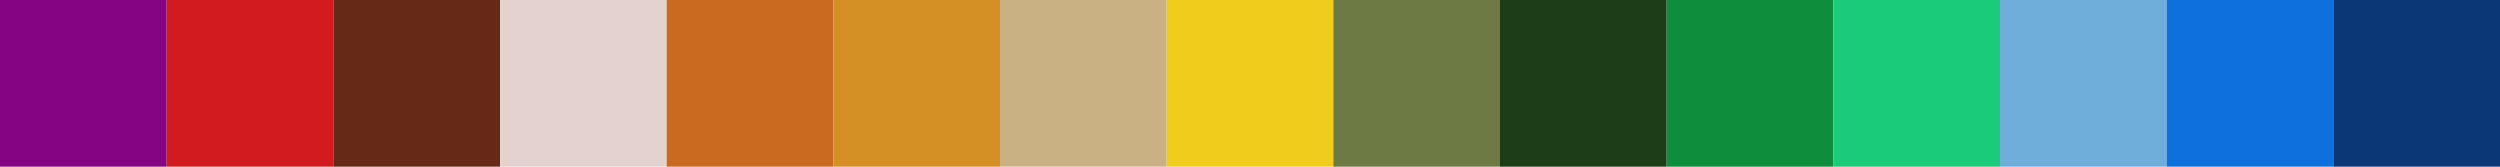
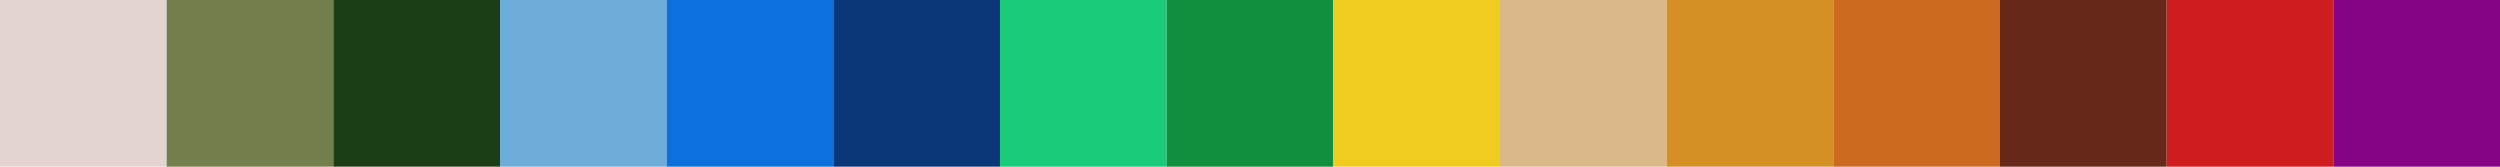
- <svg xmlns="http://www.w3.org/2000/svg" viewBox="0 0 150 10">
-   <path fill="#840484" d="M0 0h10v10H0z" />
-   <path fill="#D11B1E" d="M10 0h10v10H10z" />
-   <path fill="#672917" d="M20 0h10v10H20z" />
-   <path fill="#E3D2CD" d="M30 0h10v10H30z" />
-   <path fill="#C96A20" d="M40 0h10v10H40z" />
-   <path fill="#D49024" d="M50 0h10v10H50z" />
-   <path fill="#CAB184" d="M60 0h10v10H60z" />
-   <path fill="#F0CC1C" d="M70 0h10v10H70z" />
-   <path fill="#6D7A44" d="M80 0h10v10H80z" />
-   <path fill="#1C3D15" d="M90 0h10v10H90z" />
-   <path fill="#0E8E3D" d="M100 0h10v10h-10z" />
-   <path fill="#1ACB7A" d="M110 0h10v10h-10z" />
-   <path fill="#6FADDA" d="M120 0h10v10h-10z" />
-   <path fill="#0D70DD" d="M130 0h10v10h-10z" />
-   <path fill="#0B3777" d="M140 0h10v10h-10z" />
+ <svg xmlns="http://www.w3.org/2000/svg" width="300" height="20">
+   <path fill="#E3D4D2" d="M0 0h20v20H0z" />
+   <path fill="#737F4A" d="M20 0h20v20H20z" />
+   <path fill="#1C3E16" d="M40 0h20v20H40z" />
+   <path fill="#6EACD9" d="M60 0h20v20H60z" />
+   <path fill="#0C70DD" d="M80 0h20v20H80z" />
+   <path fill="#0B3778" d="M100 0h20v20h-20z" />
+   <path fill="#1ACB7A" d="M120 0h20v20h-20z" />
+   <path fill="#118E3E" d="M140 0h20v20h-20z" />
+   <path fill="#F1CC20" d="M160 0h20v20h-20z" />
+   <path fill="#DAB88A" d="M180 0h20v20h-20z" />
+   <path fill="#D49024" d="M200 0h20v20h-20z" />
+   <path fill="#CC6A21" d="M220 0h20v20h-20z" />
+   <path fill="#662818" d="M240 0h20v20h-20z" />
+   <path fill="#CF1D1F" d="M260 0h20v20h-20z" />
+   <path fill="#840484" d="M280 0h20v20h-20z" />
</svg>
